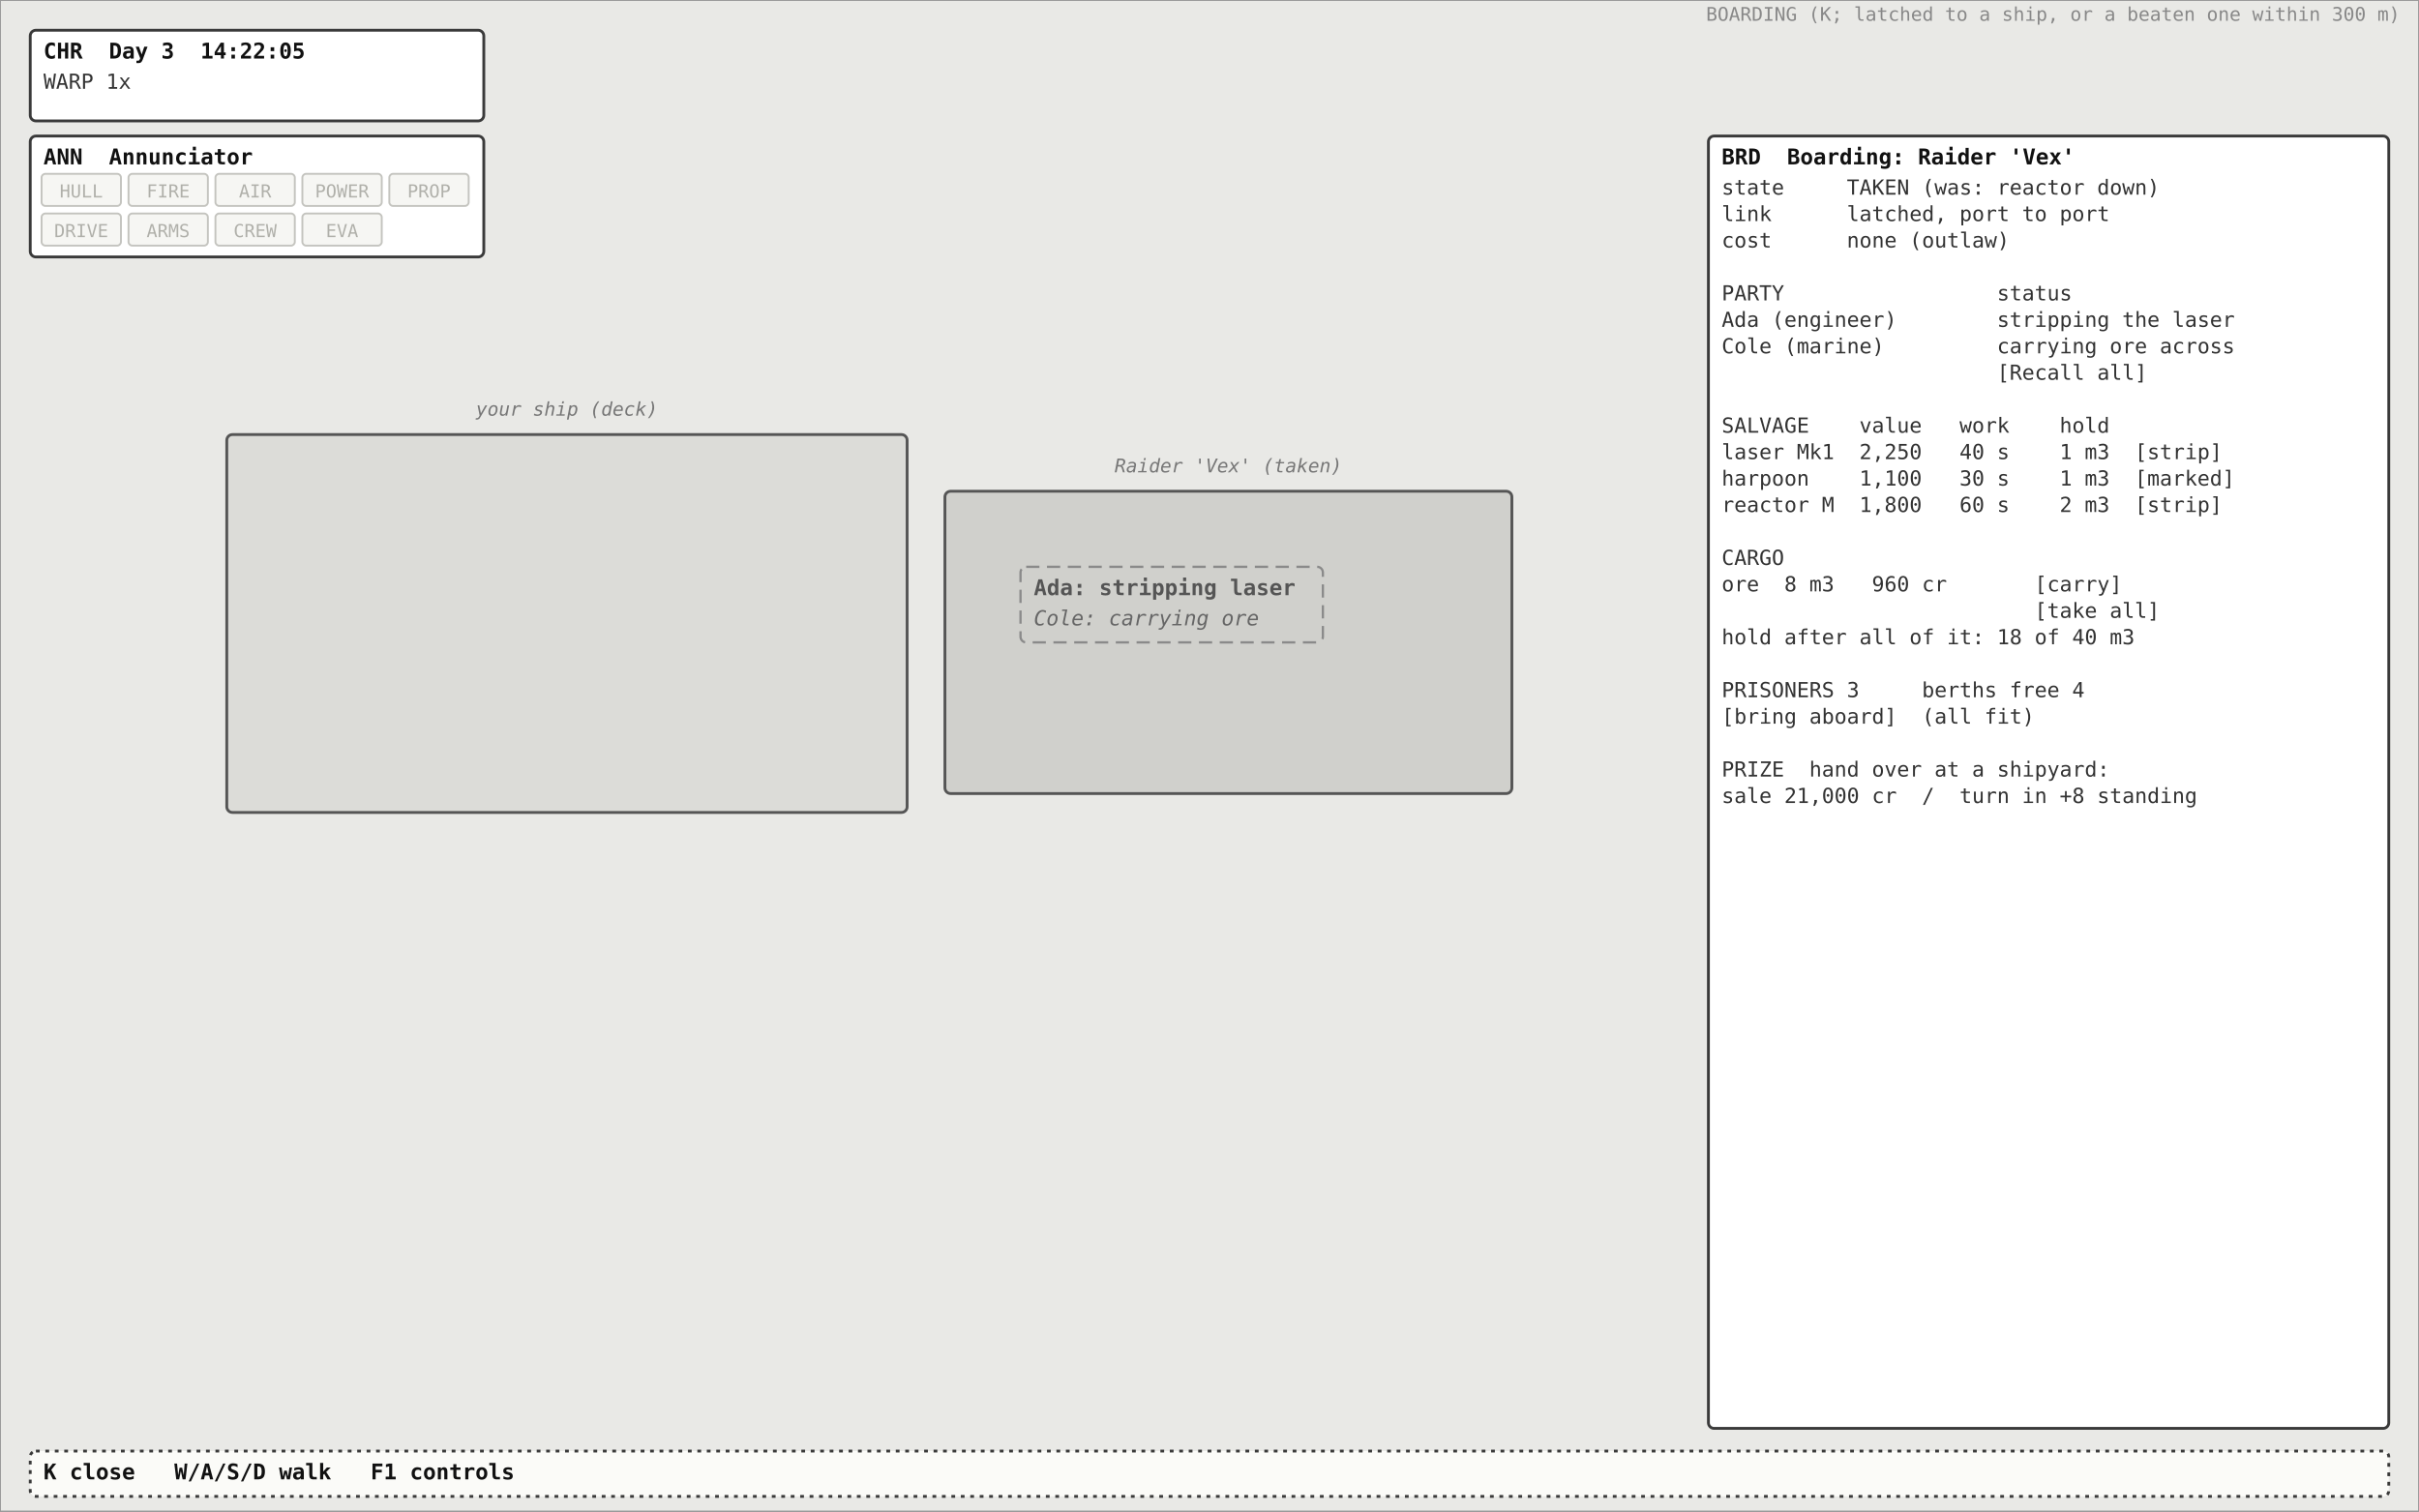
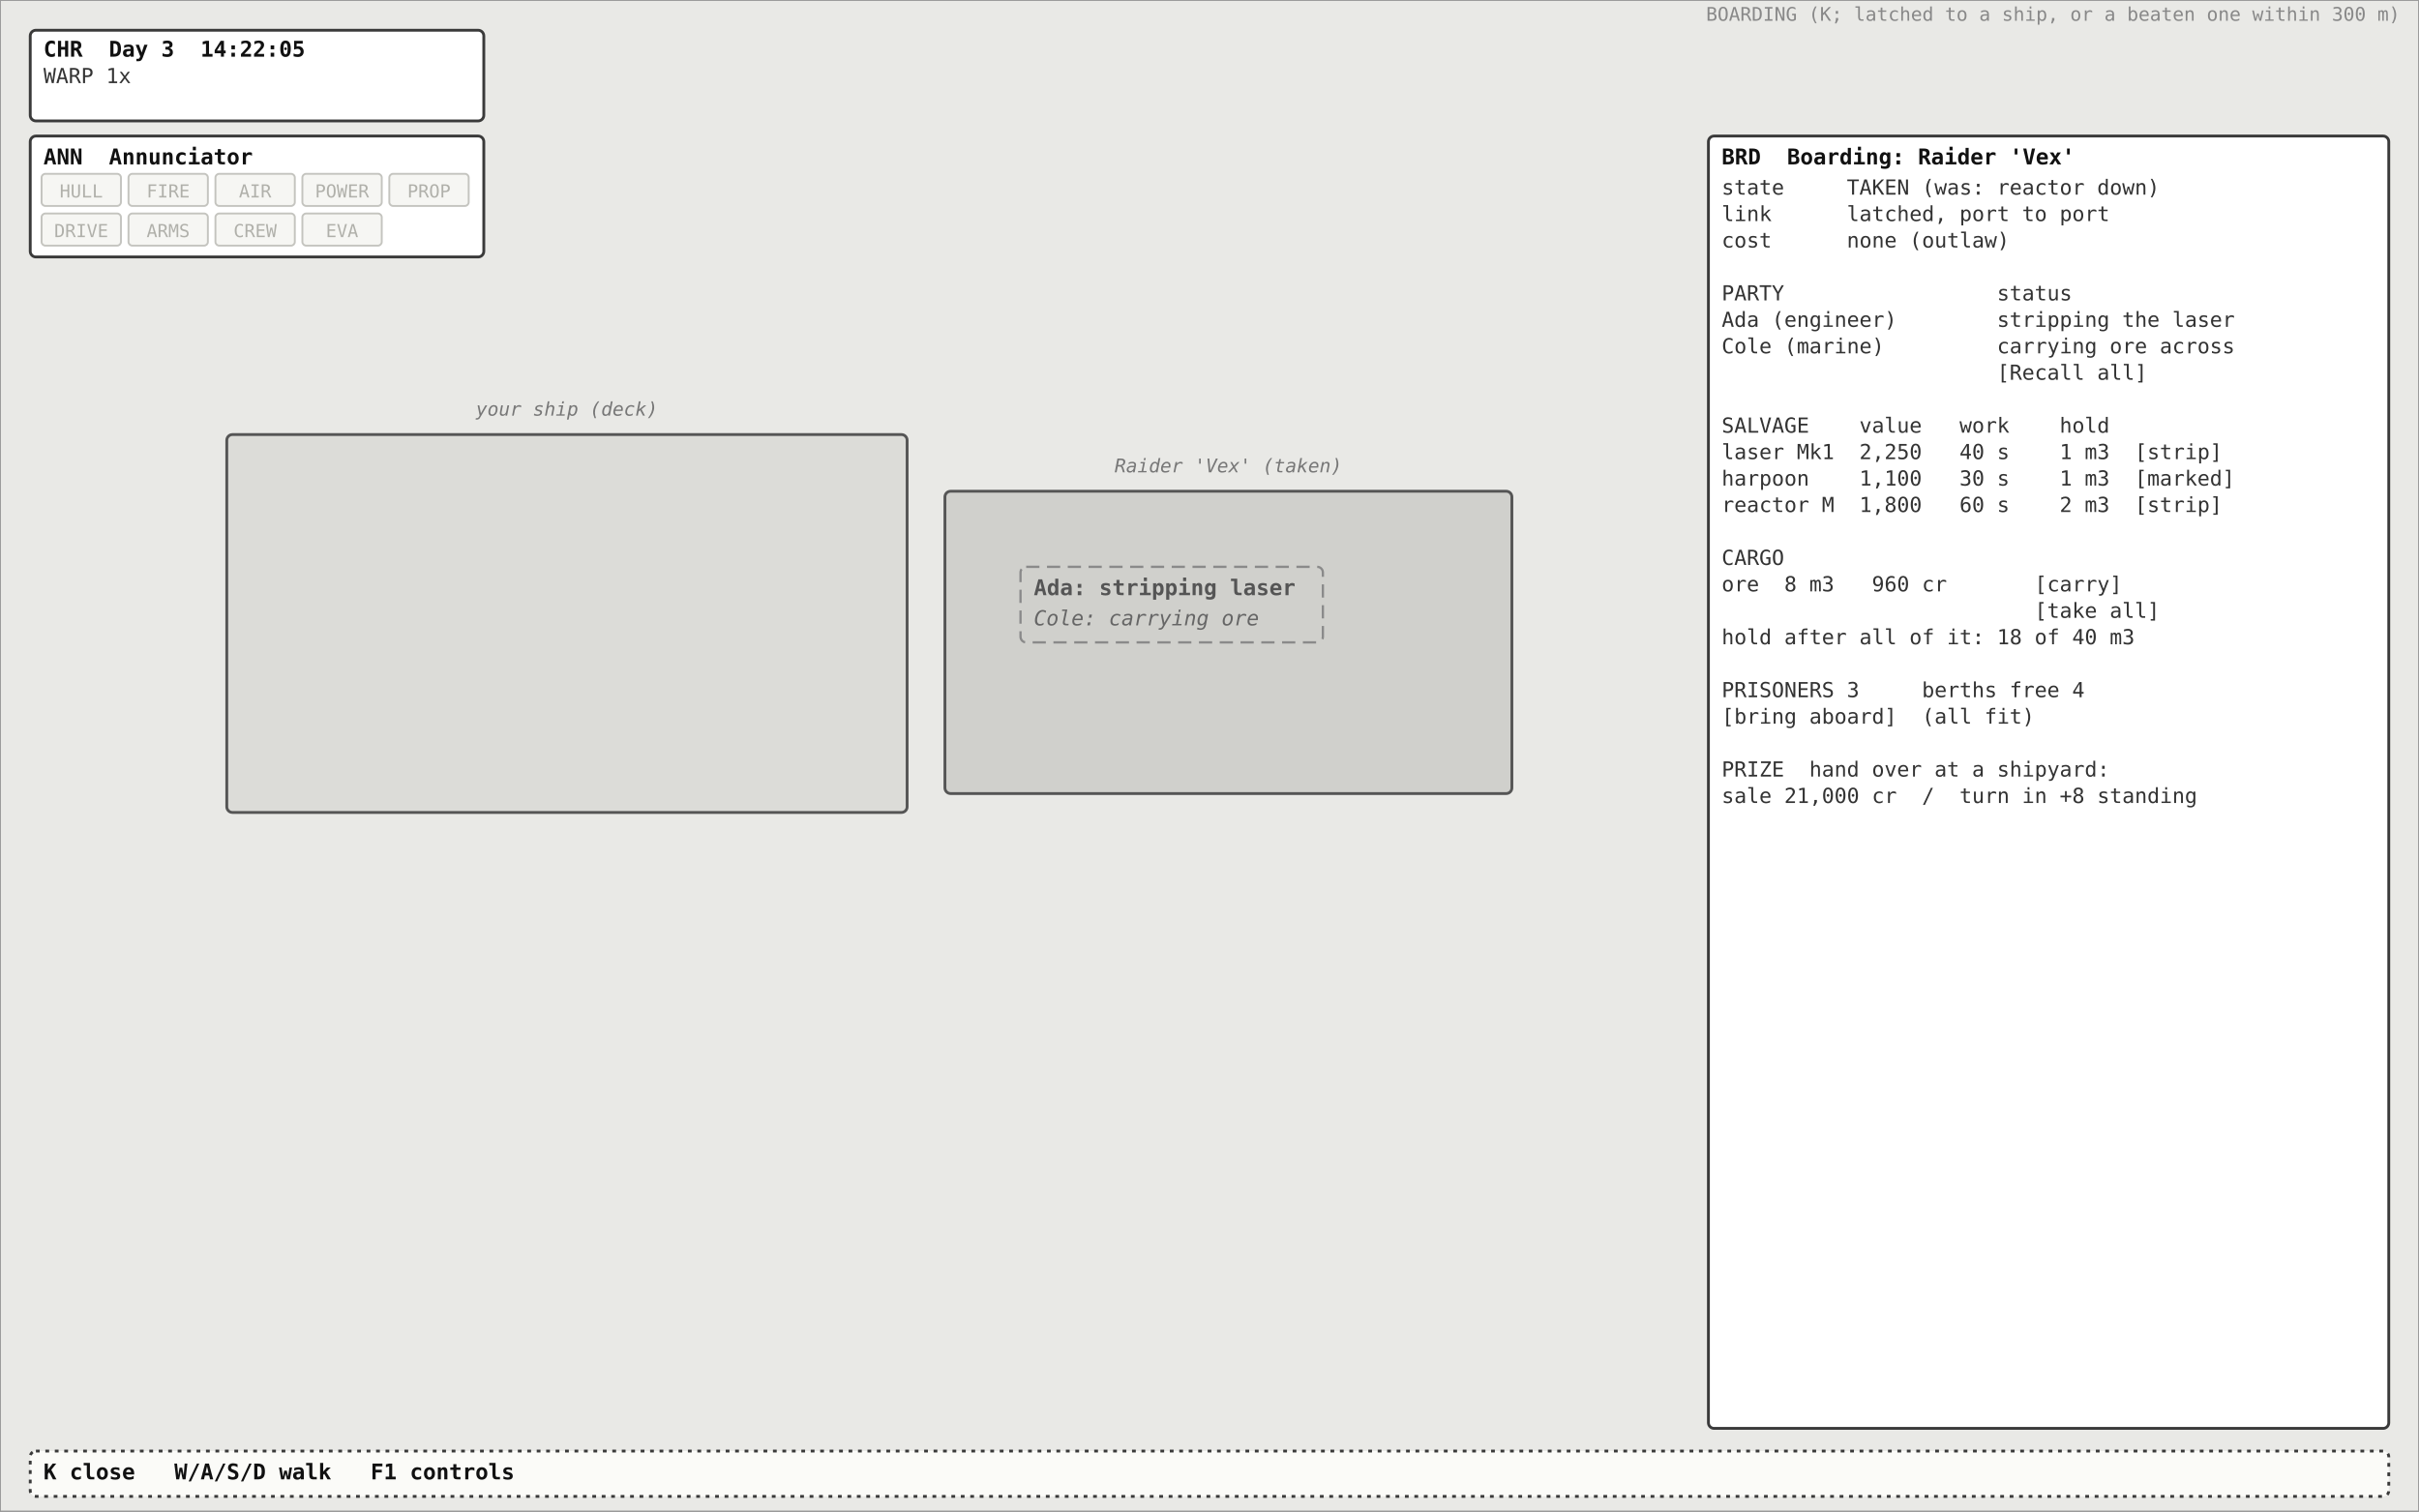
<svg xmlns="http://www.w3.org/2000/svg" width="1280" height="800" viewBox="0 0 1280 800" role="img" aria-label="Boarding panel beside the deck view">
  <rect x="0" y="0" width="1280" height="800" rx="0" fill="#e9e9e6" stroke="#9a9a9a" stroke-width="1" />
  <text x="1270" y="11" font-family="DejaVu Sans Mono, Menlo, Consolas, monospace" font-size="10" font-weight="normal" font-style="normal" fill="#888" text-anchor="end" xml:space="preserve" style="white-space:pre">BOARDING (K; latched to a ship, or a beaten one within 300 m)</text>
  <rect x="120" y="230" width="360" height="200" rx="3" fill="#dcdcd8" stroke="#555" stroke-width="1.5" />
  <text x="300" y="220" font-family="DejaVu Sans Mono, Menlo, Consolas, monospace" font-size="10" font-weight="normal" font-style="italic" fill="#777" text-anchor="middle" xml:space="preserve" style="white-space:pre">your ship (deck)</text>
  <rect x="500" y="260" width="300" height="160" rx="3" fill="#d0d0cc" stroke="#555" stroke-width="1.5" />
  <text x="650" y="250" font-family="DejaVu Sans Mono, Menlo, Consolas, monospace" font-size="10" font-weight="normal" font-style="italic" fill="#777" text-anchor="middle" xml:space="preserve" style="white-space:pre">Raider 'Vex' (taken)</text>
  <rect x="540" y="300" width="160" height="40" rx="3" fill="none" stroke="#8a8a8a" stroke-width="1.2" stroke-dasharray="7 4" />
  <text x="547" y="315" font-family="DejaVu Sans Mono, Menlo, Consolas, monospace" font-size="11.5" font-weight="bold" font-style="normal" fill="#555" text-anchor="start" xml:space="preserve" style="white-space:pre">Ada: stripping laser</text>
  <text x="547" y="331" font-family="DejaVu Sans Mono, Menlo, Consolas, monospace" font-size="11" font-weight="normal" font-style="italic" fill="#666" text-anchor="start" xml:space="preserve" style="white-space:pre">Cole: carrying ore</text>
  <rect x="16" y="16" width="240" height="48" rx="3" fill="#ffffff" stroke="#3a3a3a" stroke-width="1.5" />
-   <text x="23" y="31" font-family="DejaVu Sans Mono, Menlo, Consolas, monospace" font-size="11.5" font-weight="bold" font-style="normal" fill="#111" text-anchor="start" xml:space="preserve" style="white-space:pre">CHR  Day 3  14:22:05</text>
-   <text x="23" y="47" font-family="DejaVu Sans Mono, Menlo, Consolas, monospace" font-size="11" font-weight="normal" font-style="normal" fill="#333" text-anchor="start" xml:space="preserve" style="white-space:pre">WARP 1x</text>
+   <text x="23" y="30" font-family="DejaVu Sans Mono, Menlo, Consolas, monospace" font-size="11.5" font-weight="bold" font-style="normal" fill="#111" text-anchor="start" xml:space="preserve" style="white-space:pre">CHR  Day 3  14:22:05</text>
+   <text x="23" y="44" font-family="DejaVu Sans Mono, Menlo, Consolas, monospace" font-size="11" font-weight="normal" font-style="normal" fill="#333" text-anchor="start" xml:space="preserve" style="white-space:pre">WARP 1x</text>
  <rect x="16" y="72" width="240" height="64" rx="3" fill="#ffffff" stroke="#3a3a3a" stroke-width="1.5" />
  <text x="23" y="87" font-family="DejaVu Sans Mono, Menlo, Consolas, monospace" font-size="11.5" font-weight="bold" font-style="normal" fill="#111" text-anchor="start" xml:space="preserve" style="white-space:pre">ANN  Annunciator</text>
  <rect x="22" y="92" width="42" height="17" rx="2" fill="#f6f6f3" stroke="#c4c4bf" stroke-width="1" />
  <text x="43" y="104.5" font-family="DejaVu Sans Mono, Menlo, Consolas, monospace" font-size="9.5" font-weight="normal" font-style="normal" fill="#b0b0aa" text-anchor="middle" xml:space="preserve" style="white-space:pre">HULL</text>
  <rect x="68" y="92" width="42" height="17" rx="2" fill="#f6f6f3" stroke="#c4c4bf" stroke-width="1" />
  <text x="89" y="104.5" font-family="DejaVu Sans Mono, Menlo, Consolas, monospace" font-size="9.5" font-weight="normal" font-style="normal" fill="#b0b0aa" text-anchor="middle" xml:space="preserve" style="white-space:pre">FIRE</text>
  <rect x="114" y="92" width="42" height="17" rx="2" fill="#f6f6f3" stroke="#c4c4bf" stroke-width="1" />
  <text x="135" y="104.5" font-family="DejaVu Sans Mono, Menlo, Consolas, monospace" font-size="9.5" font-weight="normal" font-style="normal" fill="#b0b0aa" text-anchor="middle" xml:space="preserve" style="white-space:pre">AIR</text>
  <rect x="160" y="92" width="42" height="17" rx="2" fill="#f6f6f3" stroke="#c4c4bf" stroke-width="1" />
  <text x="181" y="104.5" font-family="DejaVu Sans Mono, Menlo, Consolas, monospace" font-size="9.5" font-weight="normal" font-style="normal" fill="#b0b0aa" text-anchor="middle" xml:space="preserve" style="white-space:pre">POWER</text>
  <rect x="206" y="92" width="42" height="17" rx="2" fill="#f6f6f3" stroke="#c4c4bf" stroke-width="1" />
  <text x="227" y="104.5" font-family="DejaVu Sans Mono, Menlo, Consolas, monospace" font-size="9.5" font-weight="normal" font-style="normal" fill="#b0b0aa" text-anchor="middle" xml:space="preserve" style="white-space:pre">PROP</text>
  <rect x="22" y="113" width="42" height="17" rx="2" fill="#f6f6f3" stroke="#c4c4bf" stroke-width="1" />
  <text x="43" y="125.5" font-family="DejaVu Sans Mono, Menlo, Consolas, monospace" font-size="9.5" font-weight="normal" font-style="normal" fill="#b0b0aa" text-anchor="middle" xml:space="preserve" style="white-space:pre">DRIVE</text>
  <rect x="68" y="113" width="42" height="17" rx="2" fill="#f6f6f3" stroke="#c4c4bf" stroke-width="1" />
  <text x="89" y="125.5" font-family="DejaVu Sans Mono, Menlo, Consolas, monospace" font-size="9.5" font-weight="normal" font-style="normal" fill="#b0b0aa" text-anchor="middle" xml:space="preserve" style="white-space:pre">ARMS</text>
  <rect x="114" y="113" width="42" height="17" rx="2" fill="#f6f6f3" stroke="#c4c4bf" stroke-width="1" />
  <text x="135" y="125.5" font-family="DejaVu Sans Mono, Menlo, Consolas, monospace" font-size="9.5" font-weight="normal" font-style="normal" fill="#b0b0aa" text-anchor="middle" xml:space="preserve" style="white-space:pre">CREW</text>
  <rect x="160" y="113" width="42" height="17" rx="2" fill="#f6f6f3" stroke="#c4c4bf" stroke-width="1" />
  <text x="181" y="125.5" font-family="DejaVu Sans Mono, Menlo, Consolas, monospace" font-size="9.5" font-weight="normal" font-style="normal" fill="#b0b0aa" text-anchor="middle" xml:space="preserve" style="white-space:pre">EVA</text>
  <rect x="904" y="72" width="360" height="684" rx="3" fill="#ffffff" stroke="#3a3a3a" stroke-width="1.5" />
  <text x="911" y="87" font-family="DejaVu Sans Mono, Menlo, Consolas, monospace" font-size="11.5" font-weight="bold" font-style="normal" fill="#111" text-anchor="start" xml:space="preserve" style="white-space:pre">BRD  Boarding: Raider 'Vex'</text>
  <text x="911" y="103" font-family="DejaVu Sans Mono, Menlo, Consolas, monospace" font-size="11" font-weight="normal" font-style="normal" fill="#333" text-anchor="start" xml:space="preserve" style="white-space:pre">state     TAKEN (was: reactor down)</text>
  <text x="911" y="117" font-family="DejaVu Sans Mono, Menlo, Consolas, monospace" font-size="11" font-weight="normal" font-style="normal" fill="#333" text-anchor="start" xml:space="preserve" style="white-space:pre">link      latched, port to port</text>
  <text x="911" y="131" font-family="DejaVu Sans Mono, Menlo, Consolas, monospace" font-size="11" font-weight="normal" font-style="normal" fill="#333" text-anchor="start" xml:space="preserve" style="white-space:pre">cost      none (outlaw)</text>
  <text x="911" y="145" font-family="DejaVu Sans Mono, Menlo, Consolas, monospace" font-size="11" font-weight="normal" font-style="normal" fill="#333" text-anchor="start" xml:space="preserve" style="white-space:pre" />
  <text x="911" y="159" font-family="DejaVu Sans Mono, Menlo, Consolas, monospace" font-size="11" font-weight="normal" font-style="normal" fill="#333" text-anchor="start" xml:space="preserve" style="white-space:pre">PARTY                 status</text>
  <text x="911" y="173" font-family="DejaVu Sans Mono, Menlo, Consolas, monospace" font-size="11" font-weight="normal" font-style="normal" fill="#333" text-anchor="start" xml:space="preserve" style="white-space:pre">Ada (engineer)        stripping the laser</text>
  <text x="911" y="187" font-family="DejaVu Sans Mono, Menlo, Consolas, monospace" font-size="11" font-weight="normal" font-style="normal" fill="#333" text-anchor="start" xml:space="preserve" style="white-space:pre">Cole (marine)         carrying ore across</text>
  <text x="911" y="201" font-family="DejaVu Sans Mono, Menlo, Consolas, monospace" font-size="11" font-weight="normal" font-style="normal" fill="#333" text-anchor="start" xml:space="preserve" style="white-space:pre">                      [Recall all]</text>
  <text x="911" y="215" font-family="DejaVu Sans Mono, Menlo, Consolas, monospace" font-size="11" font-weight="normal" font-style="normal" fill="#333" text-anchor="start" xml:space="preserve" style="white-space:pre" />
  <text x="911" y="229" font-family="DejaVu Sans Mono, Menlo, Consolas, monospace" font-size="11" font-weight="normal" font-style="normal" fill="#333" text-anchor="start" xml:space="preserve" style="white-space:pre">SALVAGE    value   work    hold</text>
  <text x="911" y="243" font-family="DejaVu Sans Mono, Menlo, Consolas, monospace" font-size="11" font-weight="normal" font-style="normal" fill="#333" text-anchor="start" xml:space="preserve" style="white-space:pre">laser Mk1  2,250   40 s    1 m3  [strip]</text>
  <text x="911" y="257" font-family="DejaVu Sans Mono, Menlo, Consolas, monospace" font-size="11" font-weight="normal" font-style="normal" fill="#333" text-anchor="start" xml:space="preserve" style="white-space:pre">harpoon    1,100   30 s    1 m3  [marked]</text>
  <text x="911" y="271" font-family="DejaVu Sans Mono, Menlo, Consolas, monospace" font-size="11" font-weight="normal" font-style="normal" fill="#333" text-anchor="start" xml:space="preserve" style="white-space:pre">reactor M  1,800   60 s    2 m3  [strip]</text>
  <text x="911" y="285" font-family="DejaVu Sans Mono, Menlo, Consolas, monospace" font-size="11" font-weight="normal" font-style="normal" fill="#333" text-anchor="start" xml:space="preserve" style="white-space:pre" />
  <text x="911" y="299" font-family="DejaVu Sans Mono, Menlo, Consolas, monospace" font-size="11" font-weight="normal" font-style="normal" fill="#333" text-anchor="start" xml:space="preserve" style="white-space:pre">CARGO</text>
  <text x="911" y="313" font-family="DejaVu Sans Mono, Menlo, Consolas, monospace" font-size="11" font-weight="normal" font-style="normal" fill="#333" text-anchor="start" xml:space="preserve" style="white-space:pre">ore  8 m3   960 cr       [carry]</text>
  <text x="911" y="327" font-family="DejaVu Sans Mono, Menlo, Consolas, monospace" font-size="11" font-weight="normal" font-style="normal" fill="#333" text-anchor="start" xml:space="preserve" style="white-space:pre">                         [take all]</text>
  <text x="911" y="341" font-family="DejaVu Sans Mono, Menlo, Consolas, monospace" font-size="11" font-weight="normal" font-style="normal" fill="#333" text-anchor="start" xml:space="preserve" style="white-space:pre">hold after all of it: 18 of 40 m3</text>
  <text x="911" y="355" font-family="DejaVu Sans Mono, Menlo, Consolas, monospace" font-size="11" font-weight="normal" font-style="normal" fill="#333" text-anchor="start" xml:space="preserve" style="white-space:pre" />
  <text x="911" y="369" font-family="DejaVu Sans Mono, Menlo, Consolas, monospace" font-size="11" font-weight="normal" font-style="normal" fill="#333" text-anchor="start" xml:space="preserve" style="white-space:pre">PRISONERS 3     berths free 4</text>
  <text x="911" y="383" font-family="DejaVu Sans Mono, Menlo, Consolas, monospace" font-size="11" font-weight="normal" font-style="normal" fill="#333" text-anchor="start" xml:space="preserve" style="white-space:pre">[bring aboard]  (all fit)</text>
  <text x="911" y="397" font-family="DejaVu Sans Mono, Menlo, Consolas, monospace" font-size="11" font-weight="normal" font-style="normal" fill="#333" text-anchor="start" xml:space="preserve" style="white-space:pre" />
  <text x="911" y="411" font-family="DejaVu Sans Mono, Menlo, Consolas, monospace" font-size="11" font-weight="normal" font-style="normal" fill="#333" text-anchor="start" xml:space="preserve" style="white-space:pre">PRIZE  hand over at a shipyard:</text>
  <text x="911" y="425" font-family="DejaVu Sans Mono, Menlo, Consolas, monospace" font-size="11" font-weight="normal" font-style="normal" fill="#333" text-anchor="start" xml:space="preserve" style="white-space:pre">sale 21,000 cr  /  turn in +8 standing</text>
  <rect x="16" y="768" width="1248" height="24" rx="3" fill="#fbfbf8" stroke="#3a3a3a" stroke-width="1.5" stroke-dasharray="2 3" />
  <text x="23" y="783" font-family="DejaVu Sans Mono, Menlo, Consolas, monospace" font-size="11.5" font-weight="bold" font-style="normal" fill="#111" text-anchor="start" xml:space="preserve" style="white-space:pre">K close   W/A/S/D walk   F1 controls</text>
</svg>
